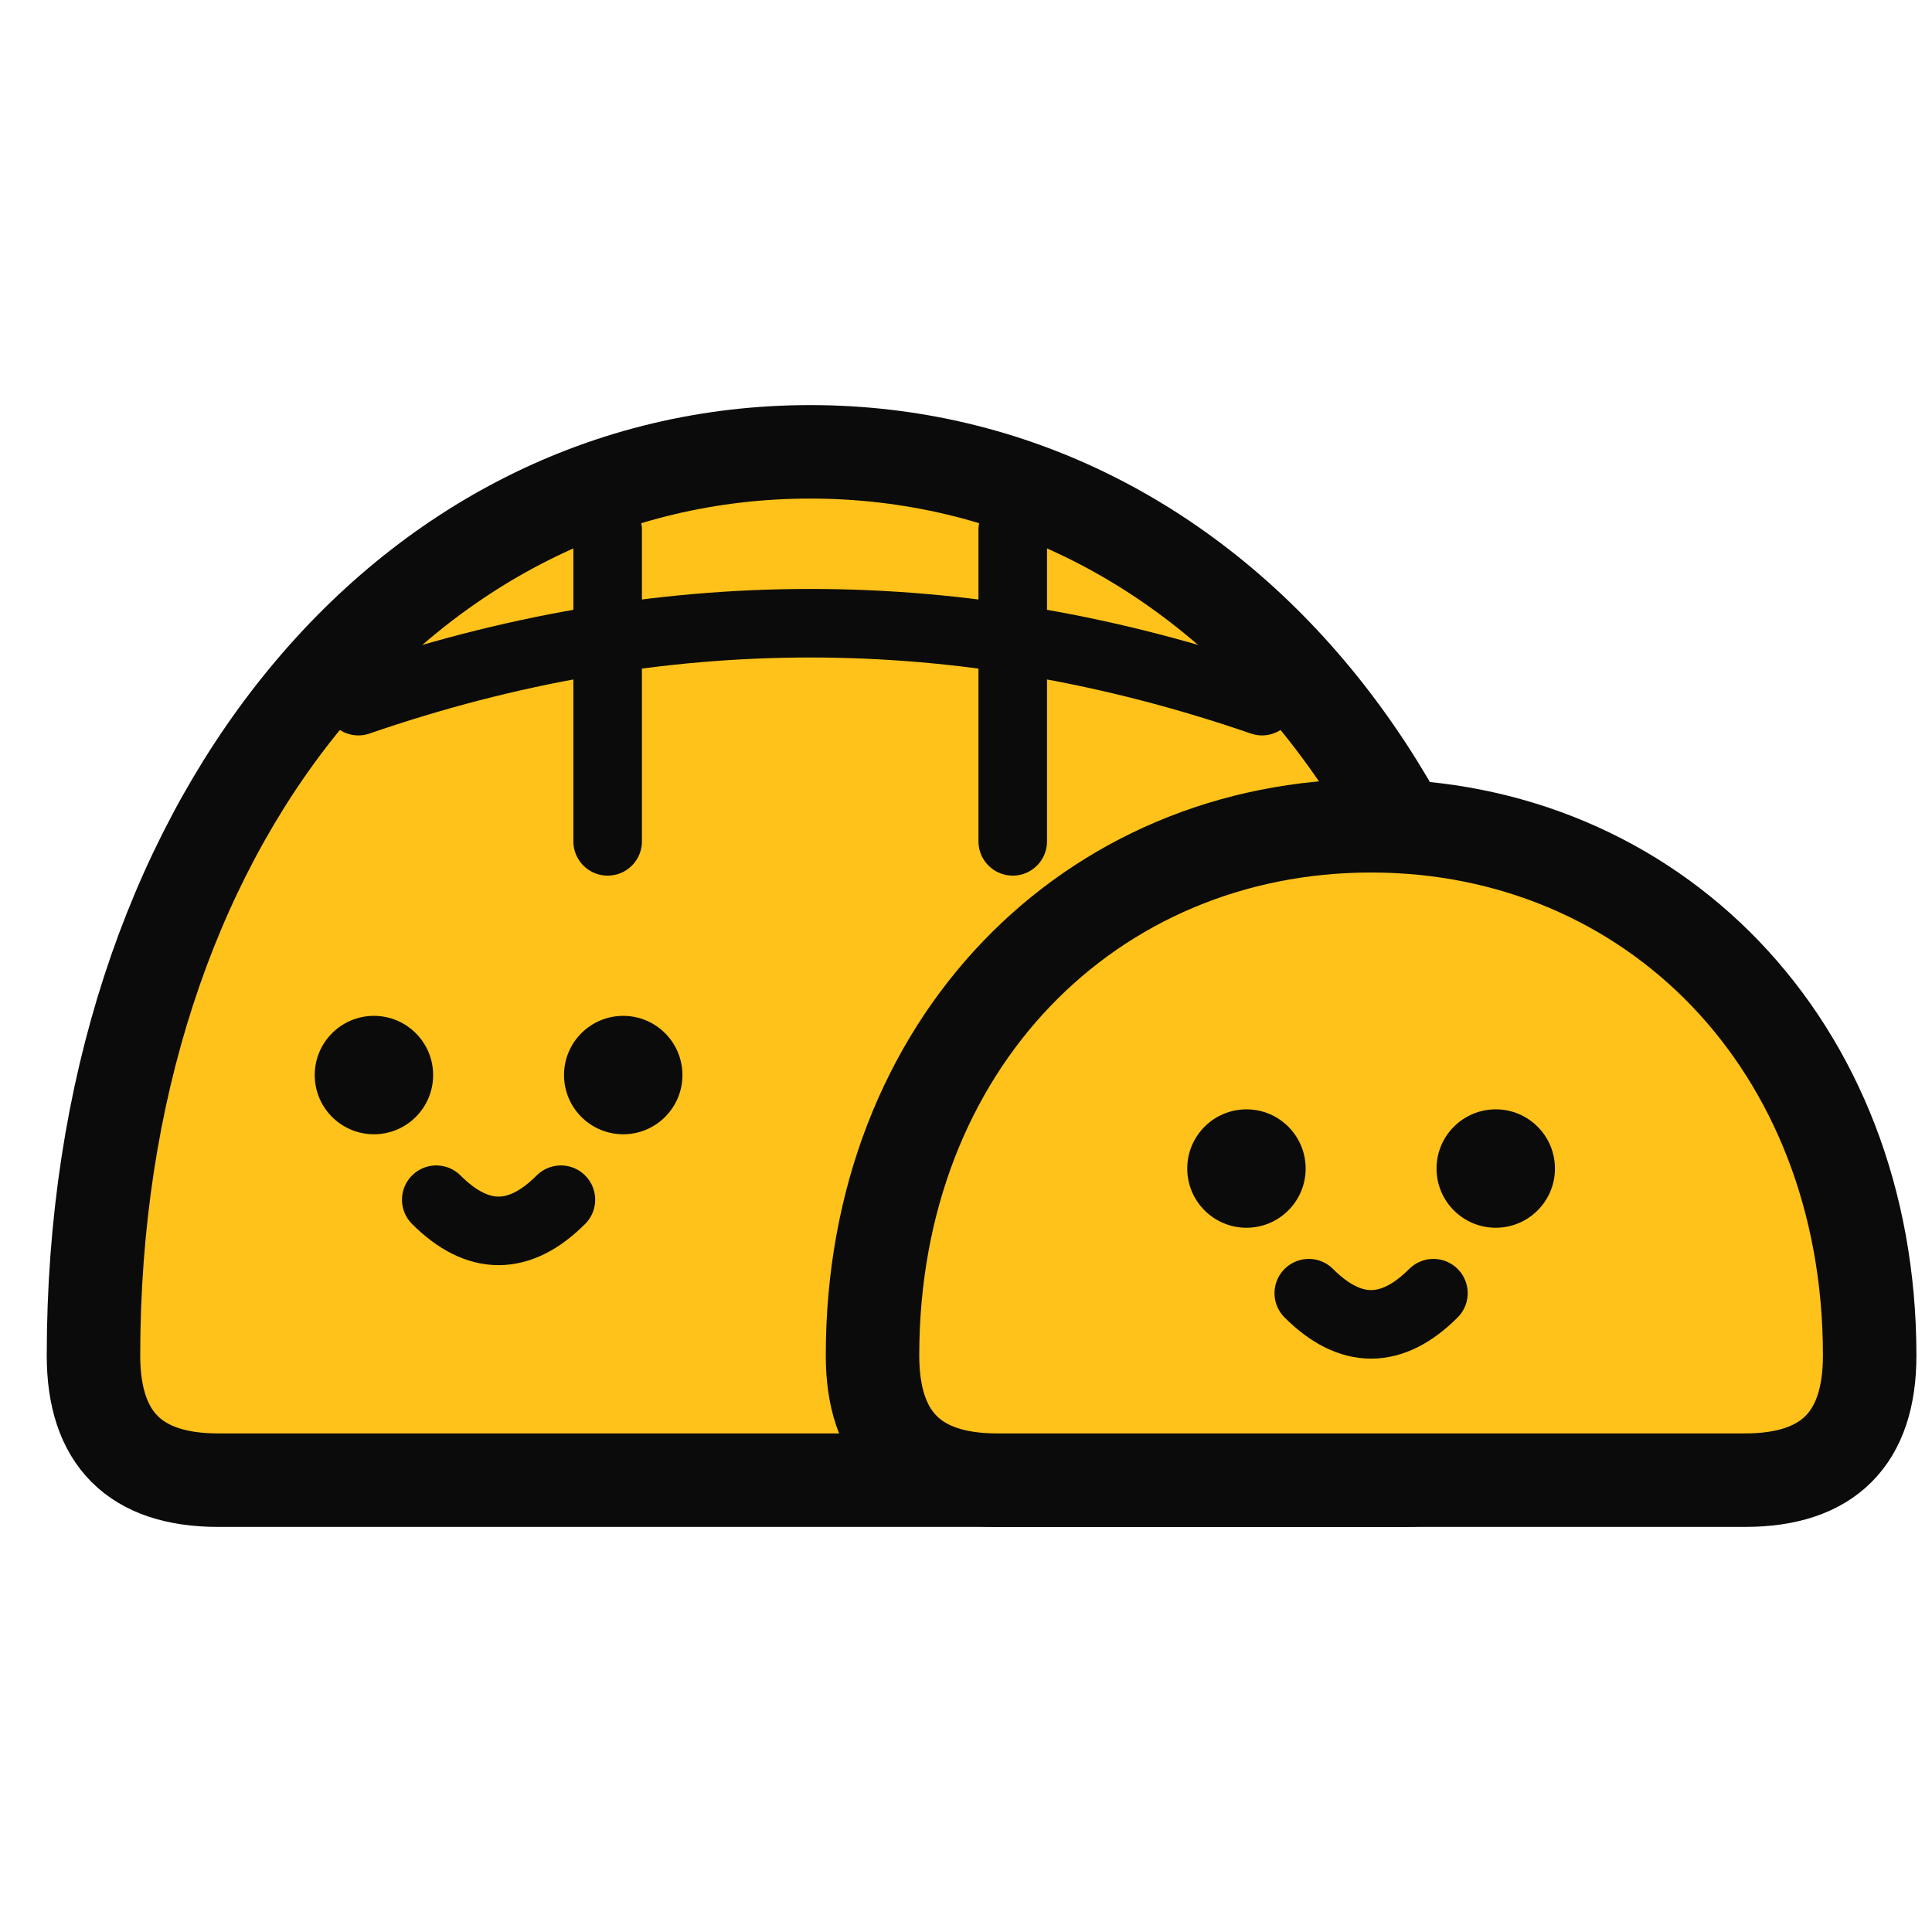
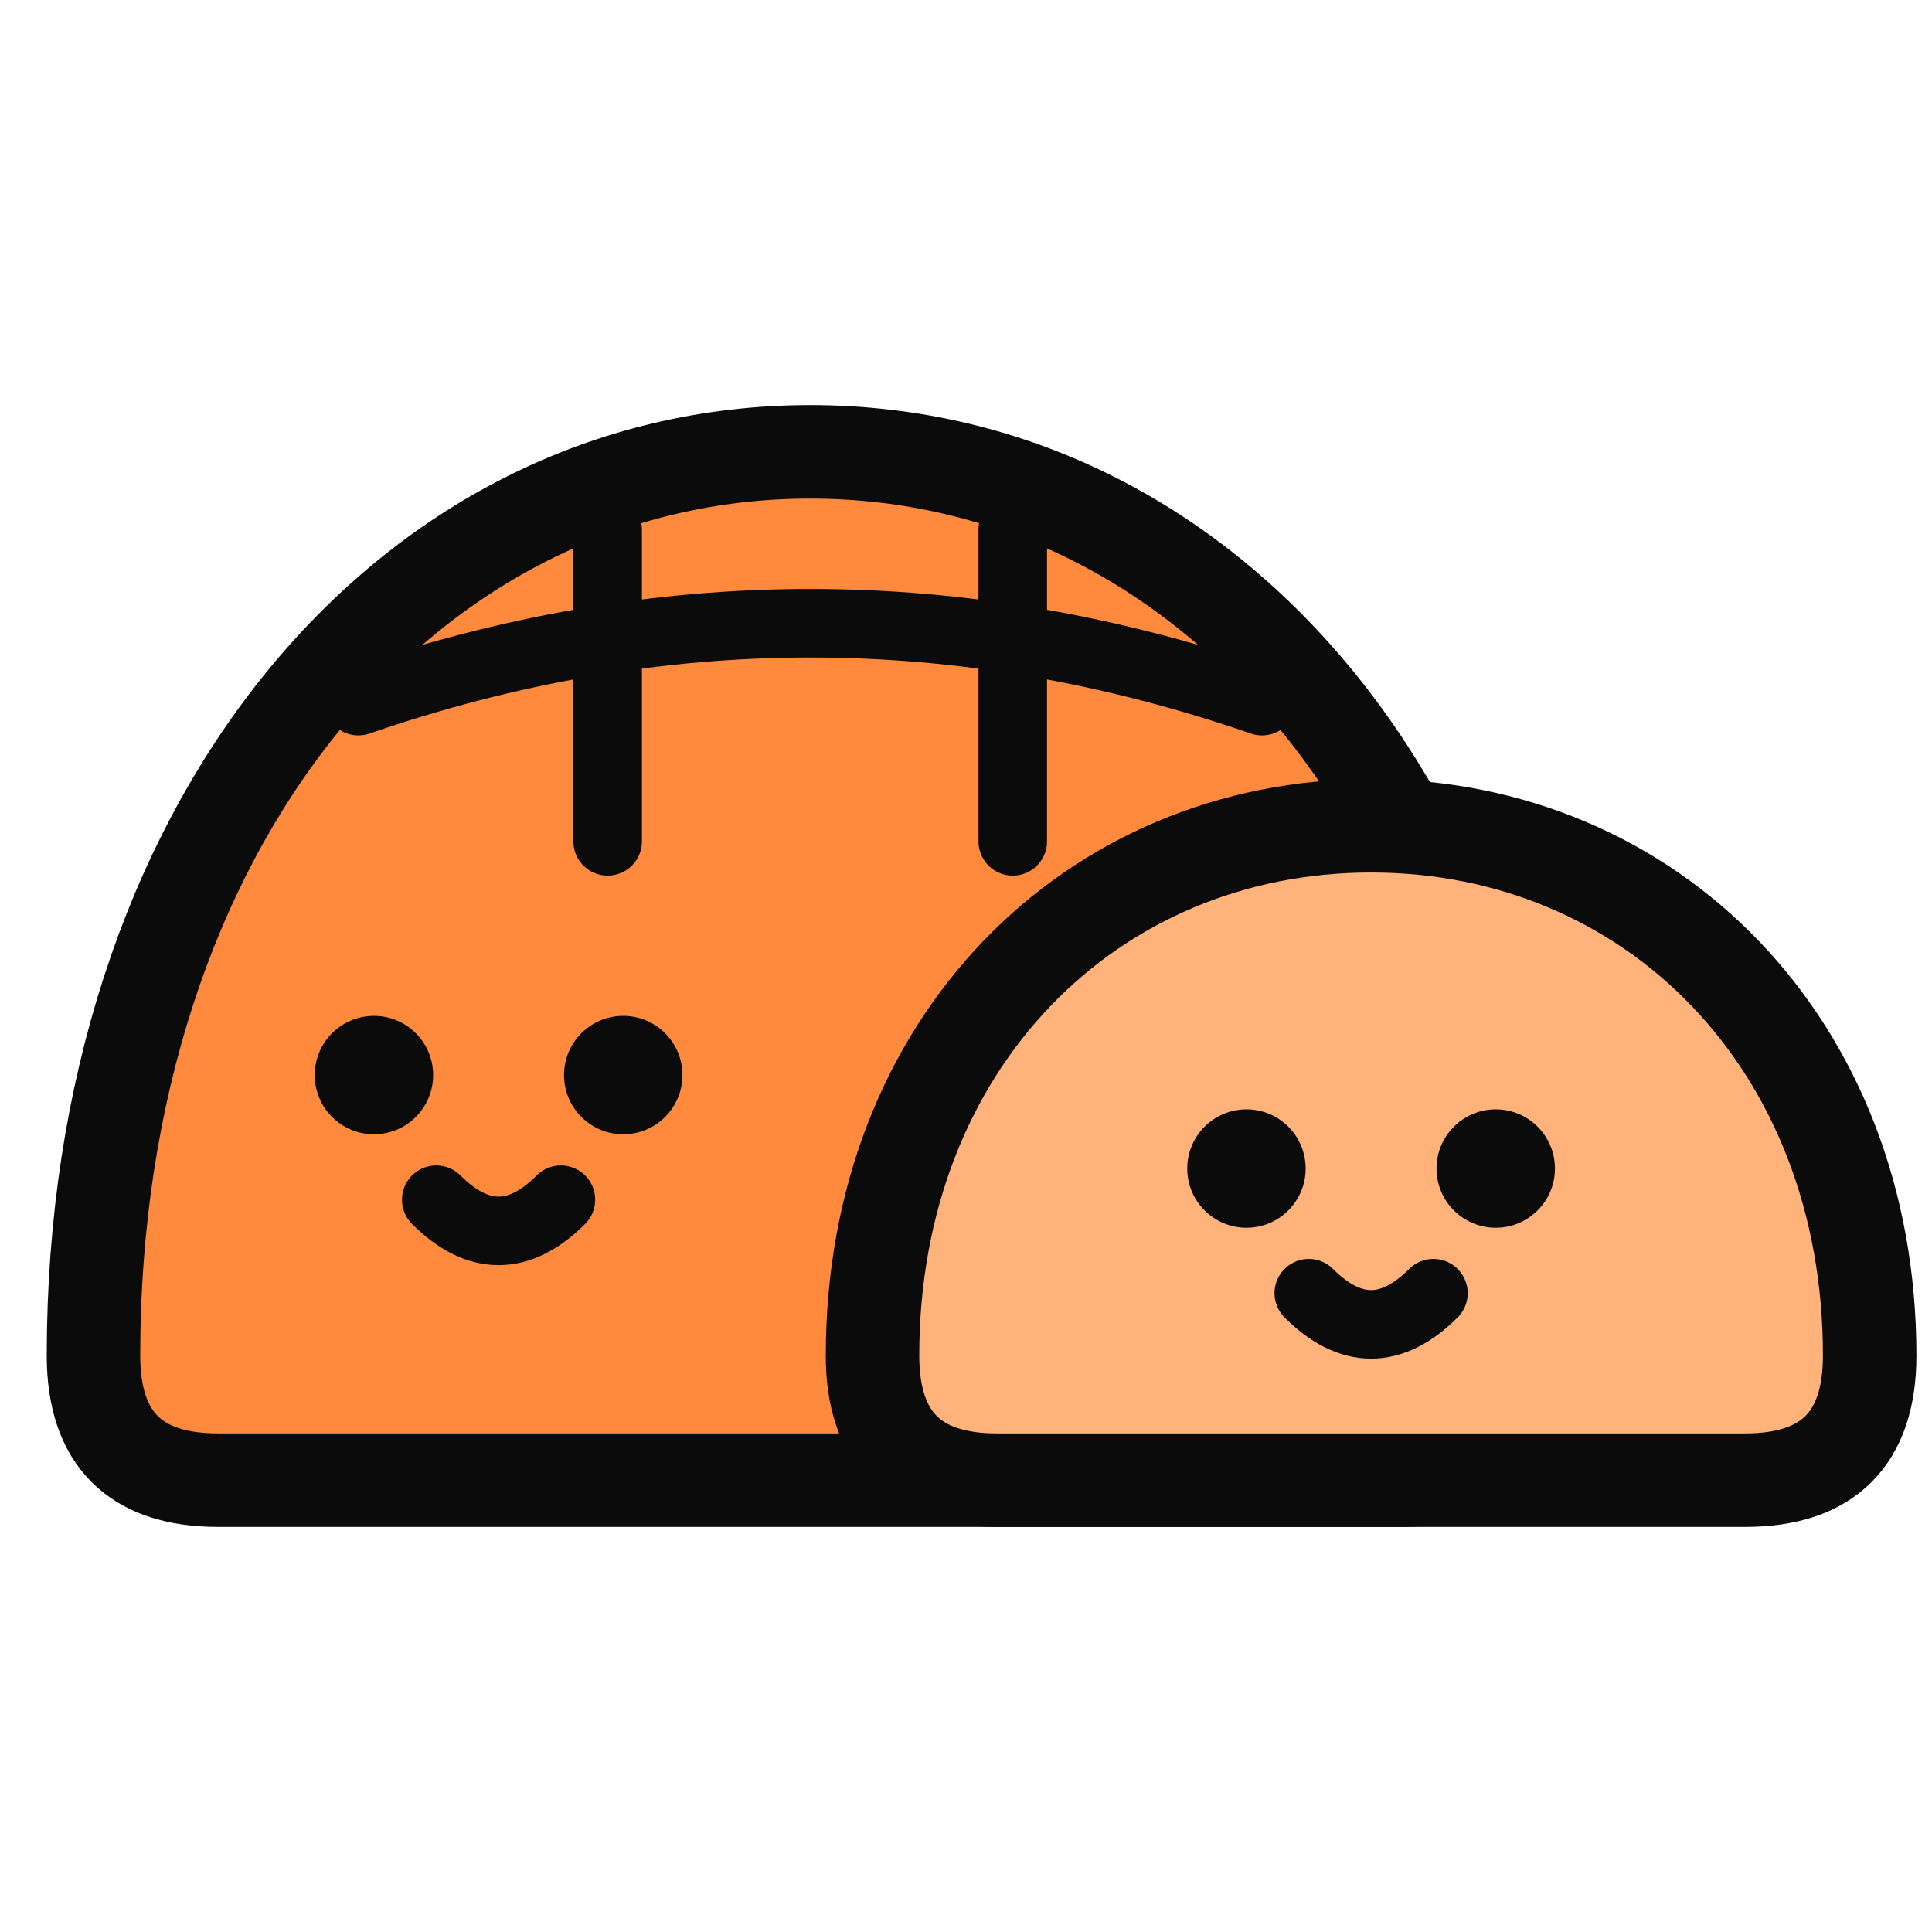
<svg xmlns="http://www.w3.org/2000/svg" viewBox="1 8.5 62 62" fill="none" stroke="#0b0b0b" stroke-width="3" stroke-linecap="round" stroke-linejoin="round">
-   <path fill="#ffc21a" d="M8 56Q4 56 4 52C4 35 14 23 27 23C40 23 50 35 50 52Q50 56 46 56Z" />
+   <path fill="#ff8a3d" d="M8 56Q4 56 4 52C4 35 14 23 27 23C40 23 50 35 50 52Q50 56 46 56Z" />
  <path stroke-width="2.2" d="M12.5 31Q27 26 41.5 31M20.5 25.5V35.5M33.5 25.5V35.5" />
  <g fill="#0b0b0b" stroke="none">
    <circle cx="13" cy="43" r="1.9" />
    <circle cx="21" cy="43" r="1.9" />
  </g>
  <path stroke-width="2.2" d="M15 47Q17 49 19 47" />
-   <path fill="#ffc21a" d="M33 56Q29 56 29 52C29 42 36 35 45 35C54 35 61 42 61 52Q61 56 57 56Z" />
+   <path fill="#ffb27a" d="M33 56Q29 56 29 52C29 42 36 35 45 35C54 35 61 42 61 52Q61 56 57 56Z" />
  <g fill="#0b0b0b" stroke="none">
    <circle cx="41" cy="46" r="1.9" />
    <circle cx="49" cy="46" r="1.9" />
  </g>
  <path stroke-width="2.2" d="M43 50Q45 52 47 50" />
</svg>
